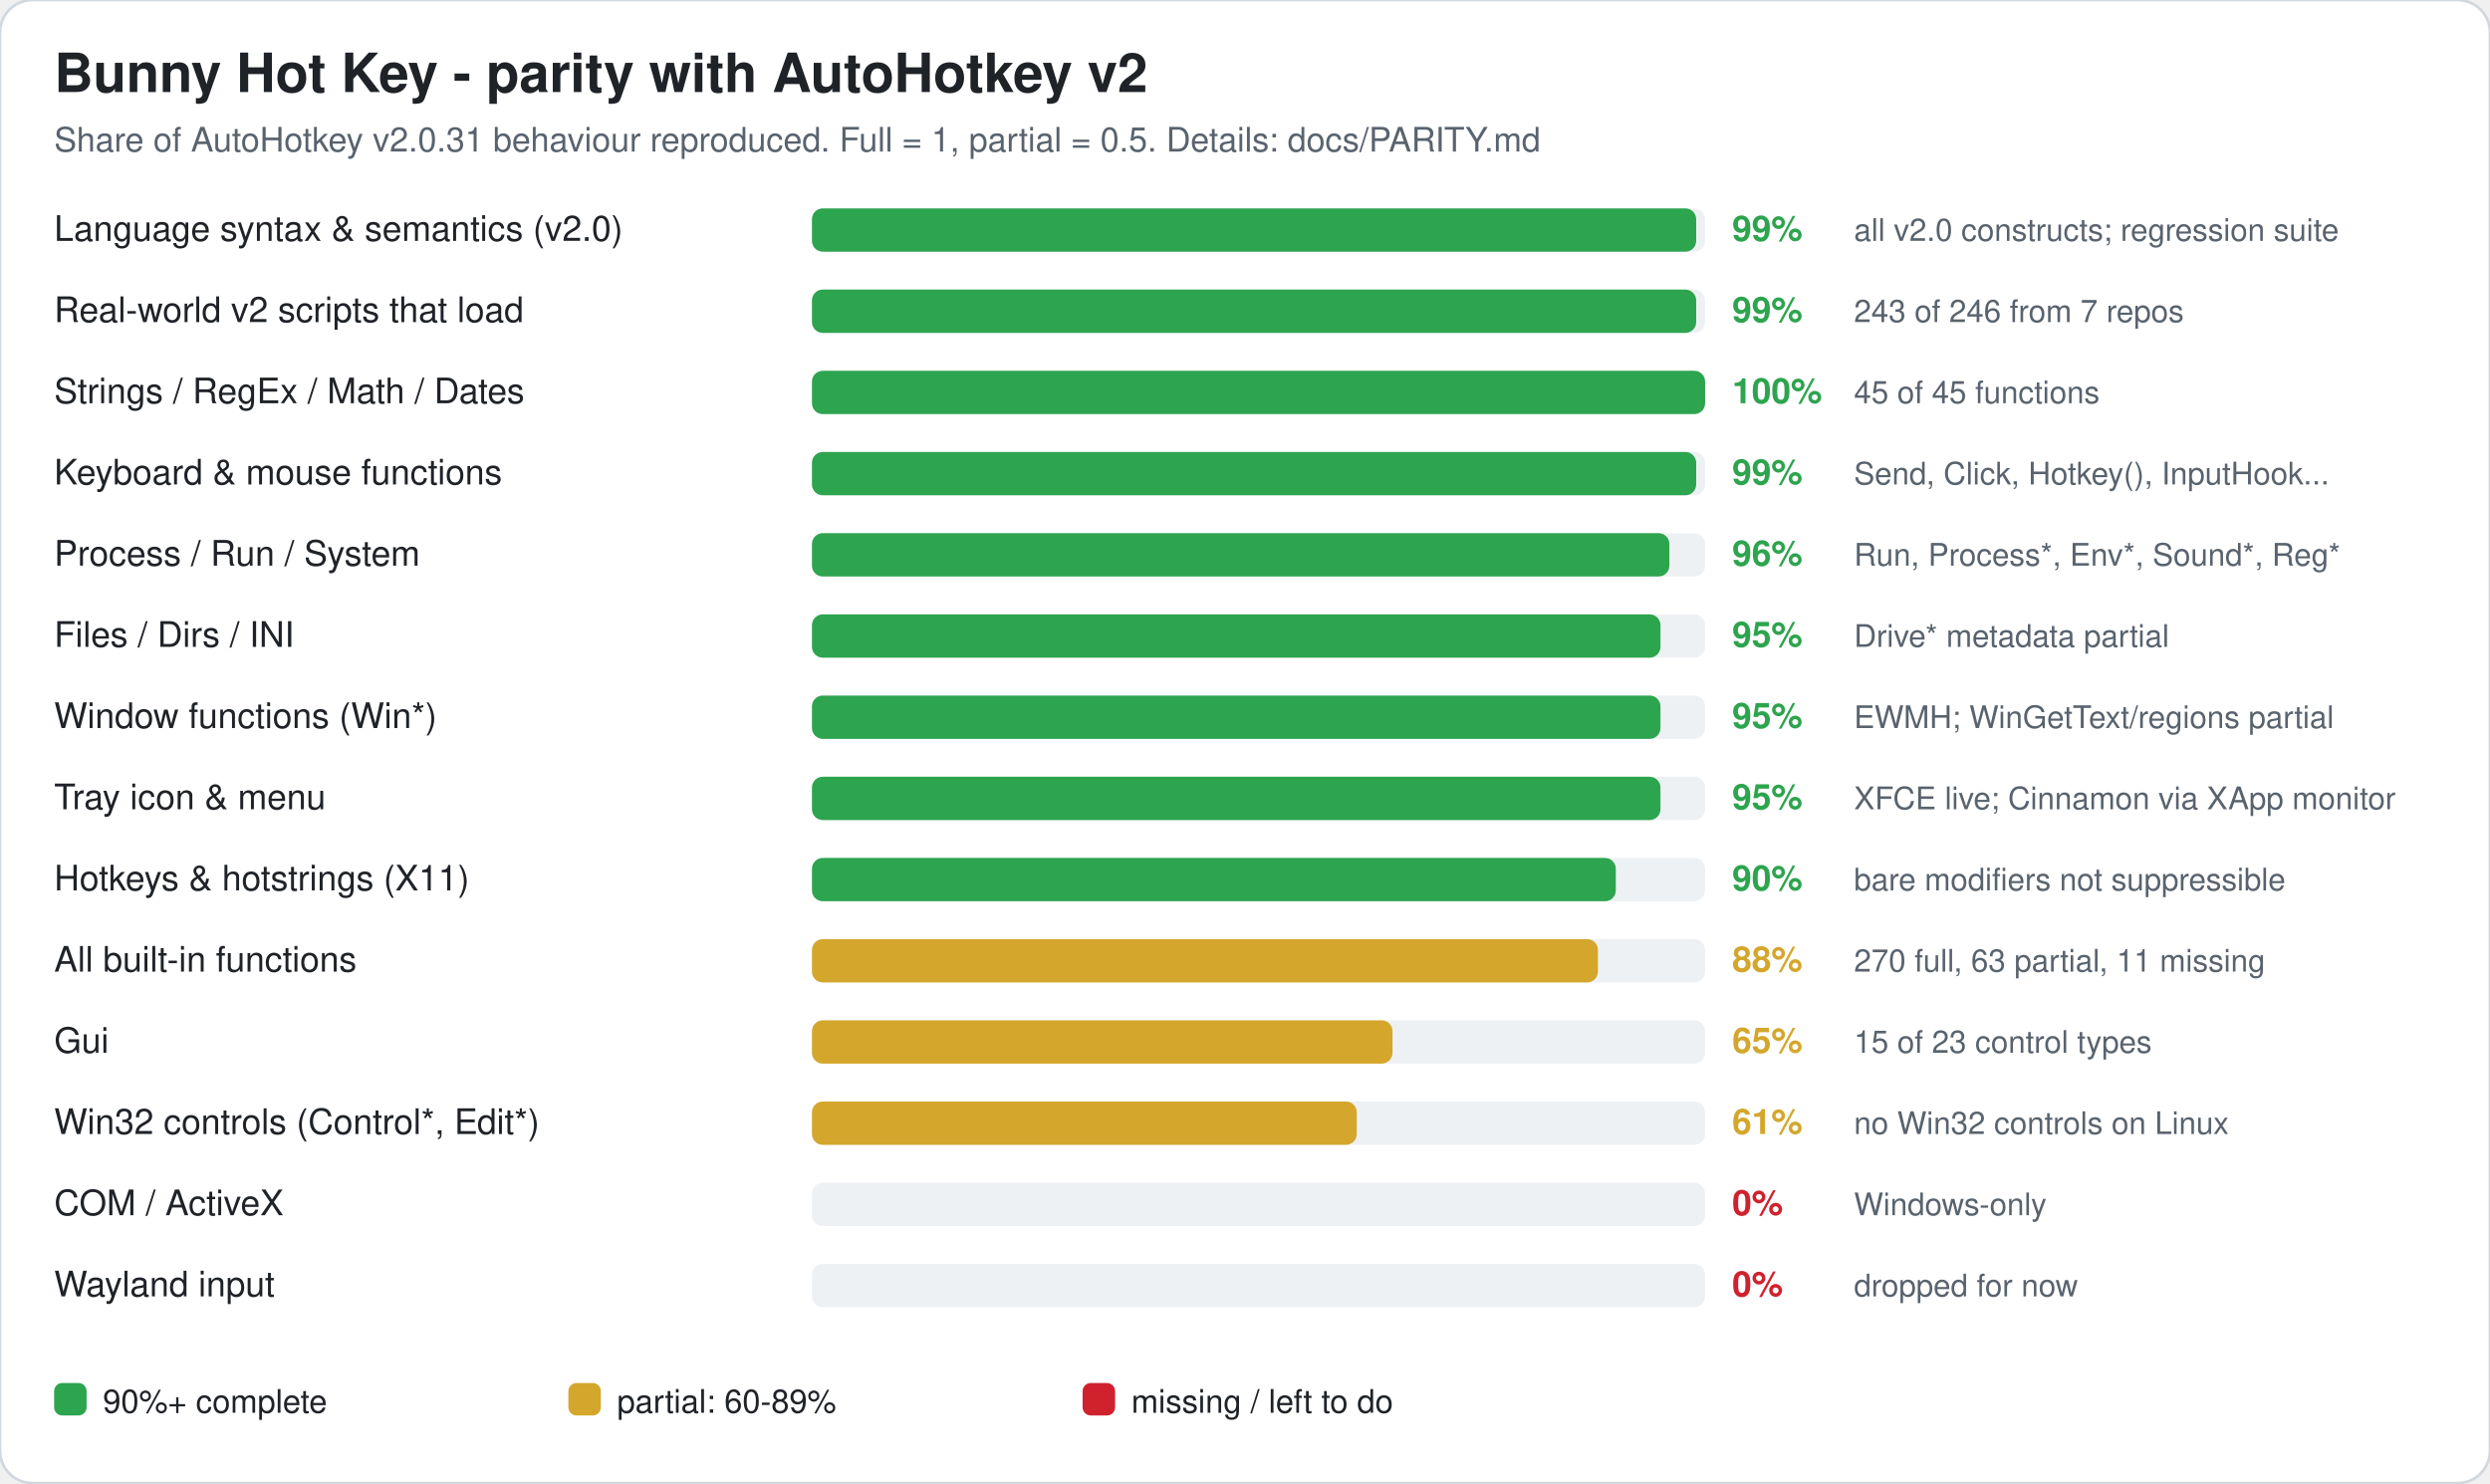
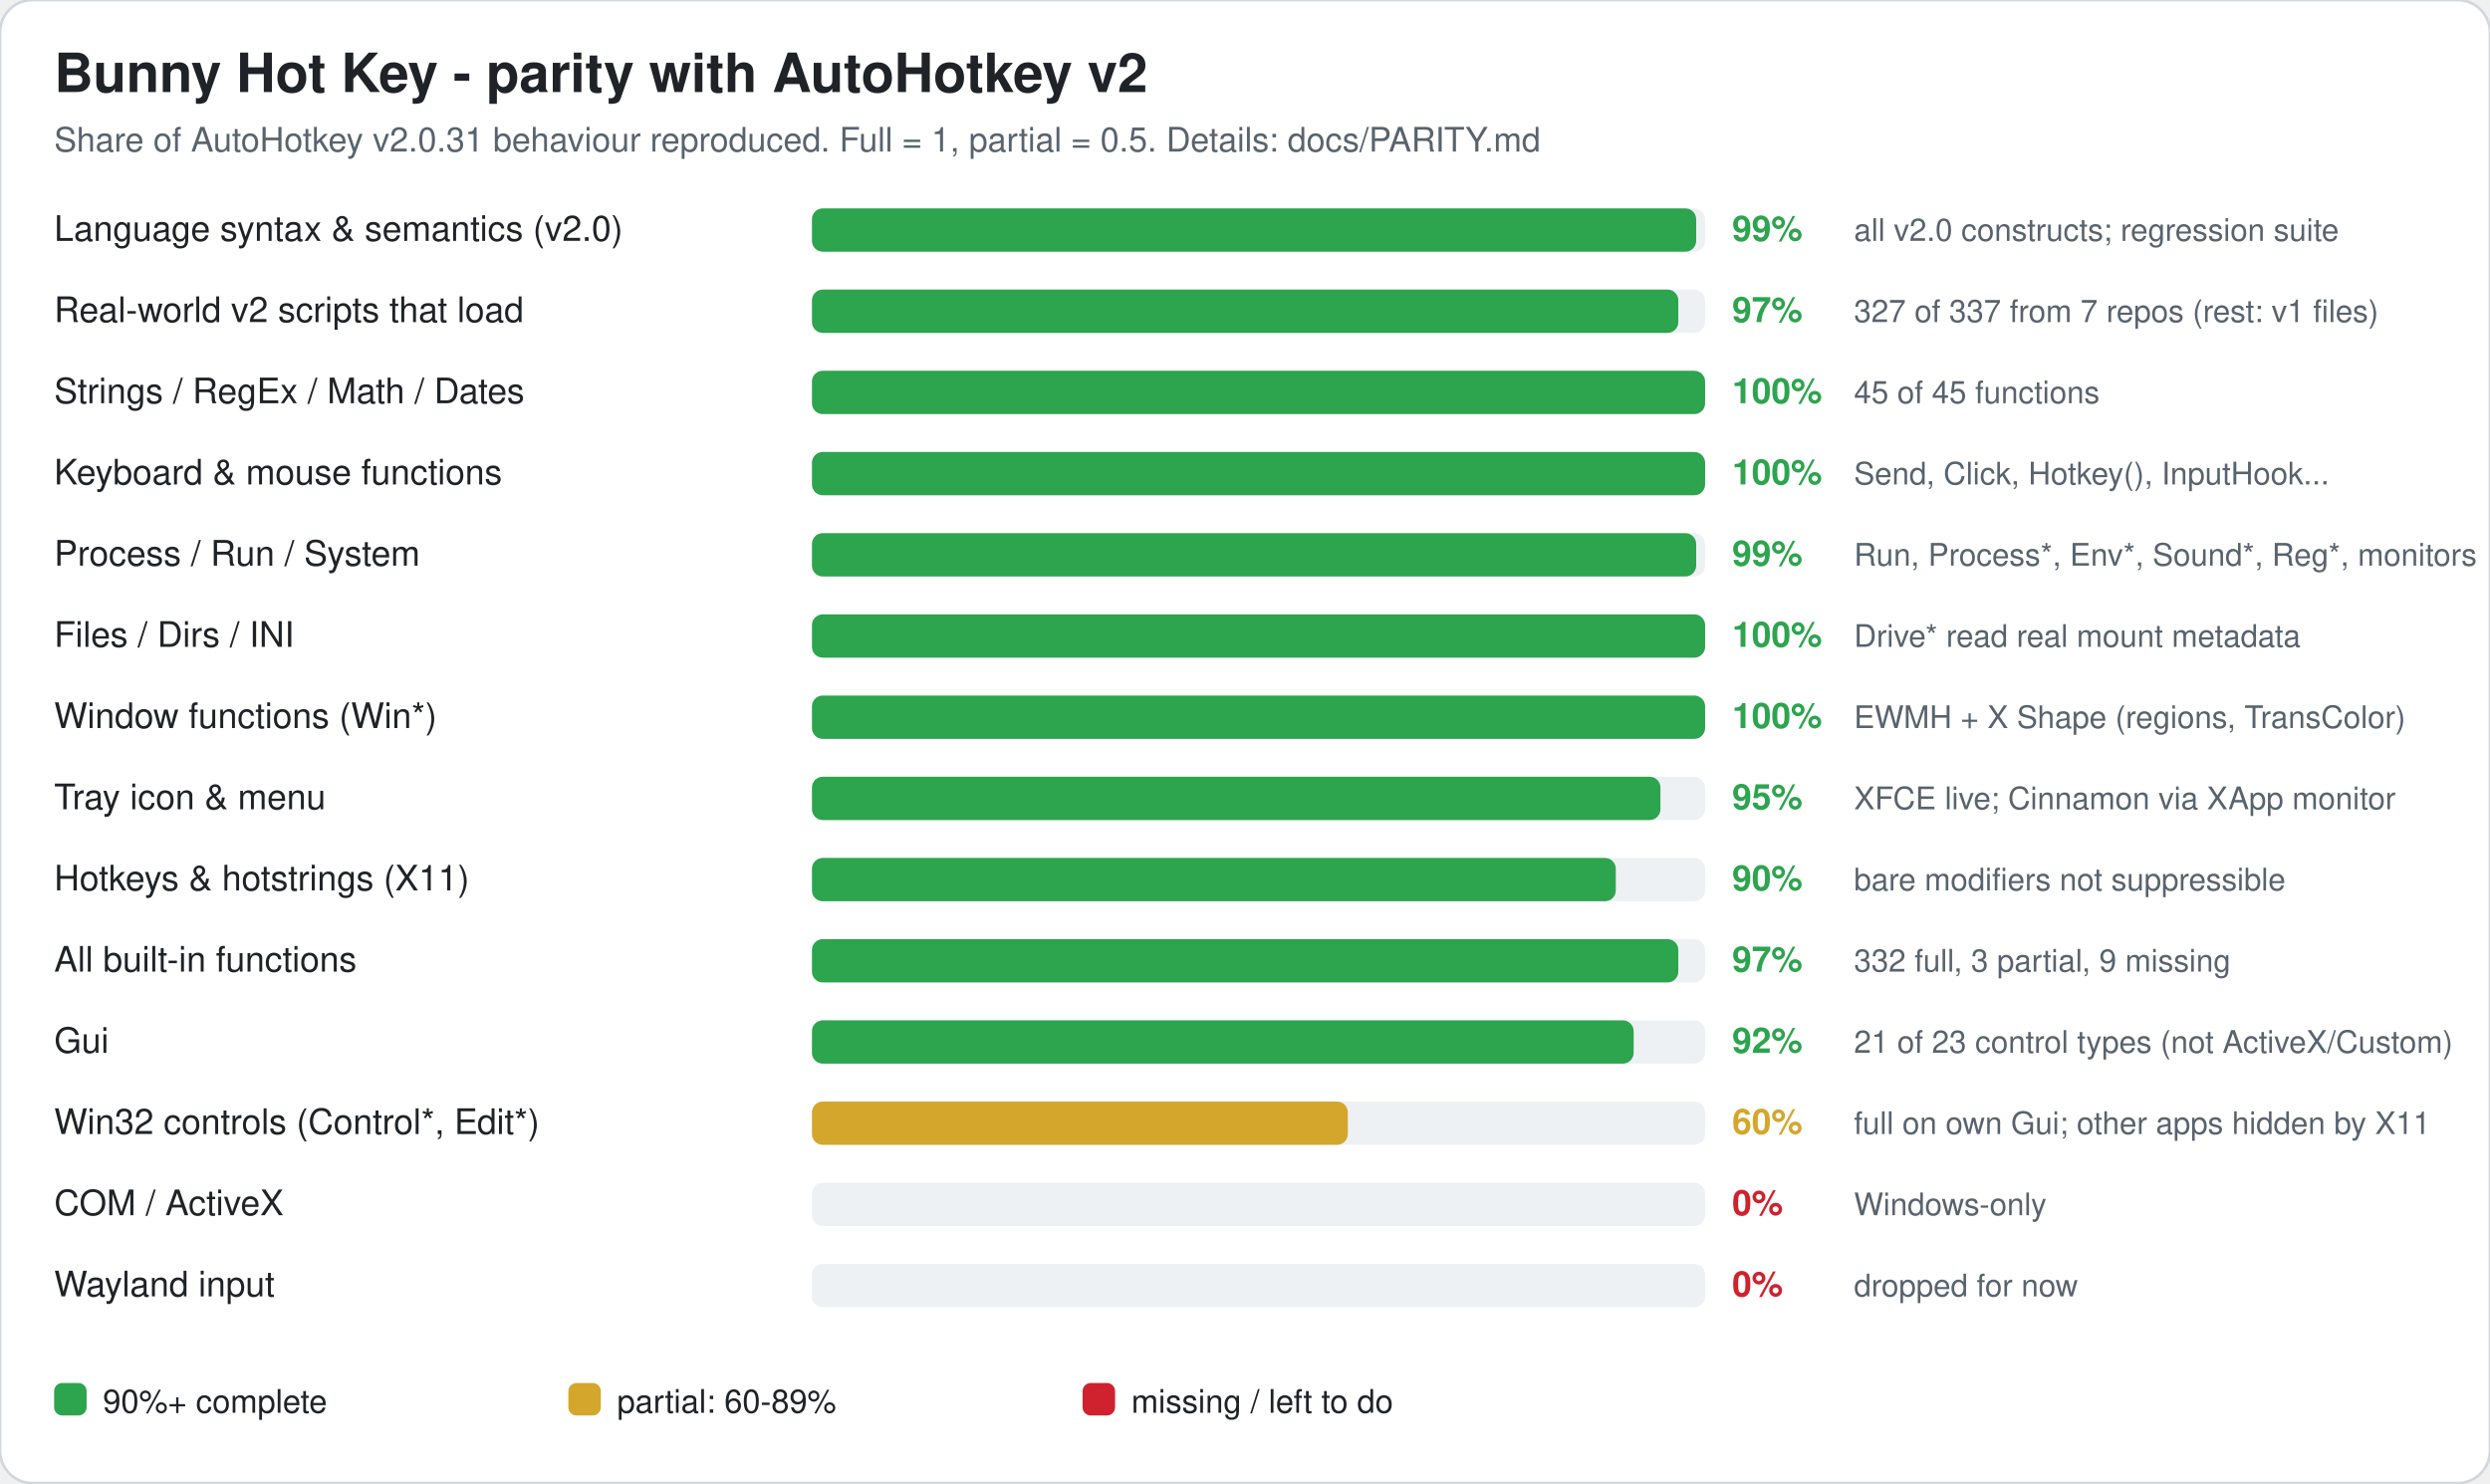
<svg xmlns="http://www.w3.org/2000/svg" width="920" height="548" viewBox="0 0 920 548" font-family="Segoe UI, Helvetica, Arial, sans-serif">
  <rect width="920" height="548" rx="12" fill="#ffffff" stroke="#d0d7de" />
  <text x="20" y="34" font-size="20" font-weight="700" fill="#1f2328">Bunny Hot Key - parity with AutoHotkey v2</text>
  <text x="20" y="56" font-size="12.5" fill="#59636e">Share of AutoHotkey v2.0.31 behaviour reproduced. Full = 1, partial = 0.5. Details: docs/PARITY.md</text>
  <text x="20" y="89" font-size="13" fill="#1f2328">Language syntax &amp; semantics (v2.0)</text>
  <rect x="300" y="77" width="330" height="16" rx="4" fill="#eef1f4" />
  <rect x="300" y="77" width="326.7" height="16" rx="4" fill="#2da44e" />
  <text x="640" y="89" font-size="13" font-weight="700" fill="#2da44e">99%</text>
  <text x="685" y="89" font-size="11.5" fill="#59636e">all v2.0 constructs; regression suite</text>
  <text x="20" y="119" font-size="13" fill="#1f2328">Real-world v2 scripts that load</text>
  <rect x="300" y="107" width="330" height="16" rx="4" fill="#eef1f4" />
-   <rect x="300" y="107" width="326.7" height="16" rx="4" fill="#2da44e" />
-   <text x="640" y="119" font-size="13" font-weight="700" fill="#2da44e">99%</text>
-   <text x="685" y="119" font-size="11.5" fill="#59636e">243 of 246 from 7 repos</text>
+   <rect x="300" y="107" width="320.1" height="16" rx="4" fill="#2da44e" />
+   <text x="640" y="119" font-size="13" font-weight="700" fill="#2da44e">97%</text>
+   <text x="685" y="119" font-size="11.5" fill="#59636e">327 of 337 from 7 repos (rest: v1 files)</text>
  <text x="20" y="149" font-size="13" fill="#1f2328">Strings / RegEx / Math / Dates</text>
  <rect x="300" y="137" width="330" height="16" rx="4" fill="#eef1f4" />
  <rect x="300" y="137" width="330.0" height="16" rx="4" fill="#2da44e" />
  <text x="640" y="149" font-size="13" font-weight="700" fill="#2da44e">100%</text>
  <text x="685" y="149" font-size="11.5" fill="#59636e">45 of 45 functions</text>
  <text x="20" y="179" font-size="13" fill="#1f2328">Keyboard &amp; mouse functions</text>
  <rect x="300" y="167" width="330" height="16" rx="4" fill="#eef1f4" />
-   <rect x="300" y="167" width="326.7" height="16" rx="4" fill="#2da44e" />
-   <text x="640" y="179" font-size="13" font-weight="700" fill="#2da44e">99%</text>
+   <rect x="300" y="167" width="330.0" height="16" rx="4" fill="#2da44e" />
+   <text x="640" y="179" font-size="13" font-weight="700" fill="#2da44e">100%</text>
  <text x="685" y="179" font-size="11.5" fill="#59636e">Send, Click, Hotkey(), InputHook...</text>
  <text x="20" y="209" font-size="13" fill="#1f2328">Process / Run / System</text>
  <rect x="300" y="197" width="330" height="16" rx="4" fill="#eef1f4" />
-   <rect x="300" y="197" width="316.8" height="16" rx="4" fill="#2da44e" />
-   <text x="640" y="209" font-size="13" font-weight="700" fill="#2da44e">96%</text>
-   <text x="685" y="209" font-size="11.5" fill="#59636e">Run, Process*, Env*, Sound*, Reg*</text>
+   <rect x="300" y="197" width="326.7" height="16" rx="4" fill="#2da44e" />
+   <text x="640" y="209" font-size="13" font-weight="700" fill="#2da44e">99%</text>
+   <text x="685" y="209" font-size="11.5" fill="#59636e">Run, Process*, Env*, Sound*, Reg*, monitors</text>
  <text x="20" y="239" font-size="13" fill="#1f2328">Files / Dirs / INI</text>
  <rect x="300" y="227" width="330" height="16" rx="4" fill="#eef1f4" />
-   <rect x="300" y="227" width="313.5" height="16" rx="4" fill="#2da44e" />
-   <text x="640" y="239" font-size="13" font-weight="700" fill="#2da44e">95%</text>
-   <text x="685" y="239" font-size="11.5" fill="#59636e">Drive* metadata partial</text>
+   <rect x="300" y="227" width="330.0" height="16" rx="4" fill="#2da44e" />
+   <text x="640" y="239" font-size="13" font-weight="700" fill="#2da44e">100%</text>
+   <text x="685" y="239" font-size="11.5" fill="#59636e">Drive* read real mount metadata</text>
  <text x="20" y="269" font-size="13" fill="#1f2328">Window functions (Win*)</text>
  <rect x="300" y="257" width="330" height="16" rx="4" fill="#eef1f4" />
-   <rect x="300" y="257" width="313.5" height="16" rx="4" fill="#2da44e" />
-   <text x="640" y="269" font-size="13" font-weight="700" fill="#2da44e">95%</text>
-   <text x="685" y="269" font-size="11.5" fill="#59636e">EWMH; WinGetText/regions partial</text>
+   <rect x="300" y="257" width="330.0" height="16" rx="4" fill="#2da44e" />
+   <text x="640" y="269" font-size="13" font-weight="700" fill="#2da44e">100%</text>
+   <text x="685" y="269" font-size="11.5" fill="#59636e">EWMH + X Shape (regions, TransColor)</text>
  <text x="20" y="299" font-size="13" fill="#1f2328">Tray icon &amp; menu</text>
  <rect x="300" y="287" width="330" height="16" rx="4" fill="#eef1f4" />
  <rect x="300" y="287" width="313.5" height="16" rx="4" fill="#2da44e" />
  <text x="640" y="299" font-size="13" font-weight="700" fill="#2da44e">95%</text>
  <text x="685" y="299" font-size="11.5" fill="#59636e">XFCE live; Cinnamon via XApp monitor</text>
  <text x="20" y="329" font-size="13" fill="#1f2328">Hotkeys &amp; hotstrings (X11)</text>
  <rect x="300" y="317" width="330" height="16" rx="4" fill="#eef1f4" />
  <rect x="300" y="317" width="297.0" height="16" rx="4" fill="#2da44e" />
  <text x="640" y="329" font-size="13" font-weight="700" fill="#2da44e">90%</text>
  <text x="685" y="329" font-size="11.5" fill="#59636e">bare modifiers not suppressible</text>
  <text x="20" y="359" font-size="13" fill="#1f2328">All built-in functions</text>
  <rect x="300" y="347" width="330" height="16" rx="4" fill="#eef1f4" />
-   <rect x="300" y="347" width="290.4" height="16" rx="4" fill="#d4a72c" />
-   <text x="640" y="359" font-size="13" font-weight="700" fill="#d4a72c">88%</text>
-   <text x="685" y="359" font-size="11.5" fill="#59636e">270 full, 63 partial, 11 missing</text>
+   <rect x="300" y="347" width="320.1" height="16" rx="4" fill="#2da44e" />
+   <text x="640" y="359" font-size="13" font-weight="700" fill="#2da44e">97%</text>
+   <text x="685" y="359" font-size="11.5" fill="#59636e">332 full, 3 partial, 9 missing</text>
  <text x="20" y="389" font-size="13" fill="#1f2328">Gui</text>
  <rect x="300" y="377" width="330" height="16" rx="4" fill="#eef1f4" />
-   <rect x="300" y="377" width="214.5" height="16" rx="4" fill="#d4a72c" />
-   <text x="640" y="389" font-size="13" font-weight="700" fill="#d4a72c">65%</text>
-   <text x="685" y="389" font-size="11.5" fill="#59636e">15 of 23 control types</text>
+   <rect x="300" y="377" width="303.6" height="16" rx="4" fill="#2da44e" />
+   <text x="640" y="389" font-size="13" font-weight="700" fill="#2da44e">92%</text>
+   <text x="685" y="389" font-size="11.5" fill="#59636e">21 of 23 control types (not ActiveX/Custom)</text>
  <text x="20" y="419" font-size="13" fill="#1f2328">Win32 controls (Control*, Edit*)</text>
  <rect x="300" y="407" width="330" height="16" rx="4" fill="#eef1f4" />
-   <rect x="300" y="407" width="201.3" height="16" rx="4" fill="#d4a72c" />
-   <text x="640" y="419" font-size="13" font-weight="700" fill="#d4a72c">61%</text>
-   <text x="685" y="419" font-size="11.5" fill="#59636e">no Win32 controls on Linux</text>
+   <rect x="300" y="407" width="198.0" height="16" rx="4" fill="#d4a72c" />
+   <text x="640" y="419" font-size="13" font-weight="700" fill="#d4a72c">60%</text>
+   <text x="685" y="419" font-size="11.5" fill="#59636e">full on own Gui; other apps hidden by X11</text>
  <text x="20" y="449" font-size="13" fill="#1f2328">COM / ActiveX</text>
  <rect x="300" y="437" width="330" height="16" rx="4" fill="#eef1f4" />
  <text x="640" y="449" font-size="13" font-weight="700" fill="#cf222e">0%</text>
  <text x="685" y="449" font-size="11.5" fill="#59636e">Windows-only</text>
  <text x="20" y="479" font-size="13" fill="#1f2328">Wayland input</text>
  <rect x="300" y="467" width="330" height="16" rx="4" fill="#eef1f4" />
  <text x="640" y="479" font-size="13" font-weight="700" fill="#cf222e">0%</text>
  <text x="685" y="479" font-size="11.5" fill="#59636e">dropped for now</text>
  <rect x="20" y="511" width="12" height="12" rx="3" fill="#2da44e" />
  <text x="38" y="522" font-size="12" fill="#1f2328">90%+ complete</text>
  <rect x="210" y="511" width="12" height="12" rx="3" fill="#d4a72c" />
  <text x="228" y="522" font-size="12" fill="#1f2328">partial: 60-89%</text>
  <rect x="400" y="511" width="12" height="12" rx="3" fill="#cf222e" />
  <text x="418" y="522" font-size="12" fill="#1f2328">missing / left to do</text>
</svg>
